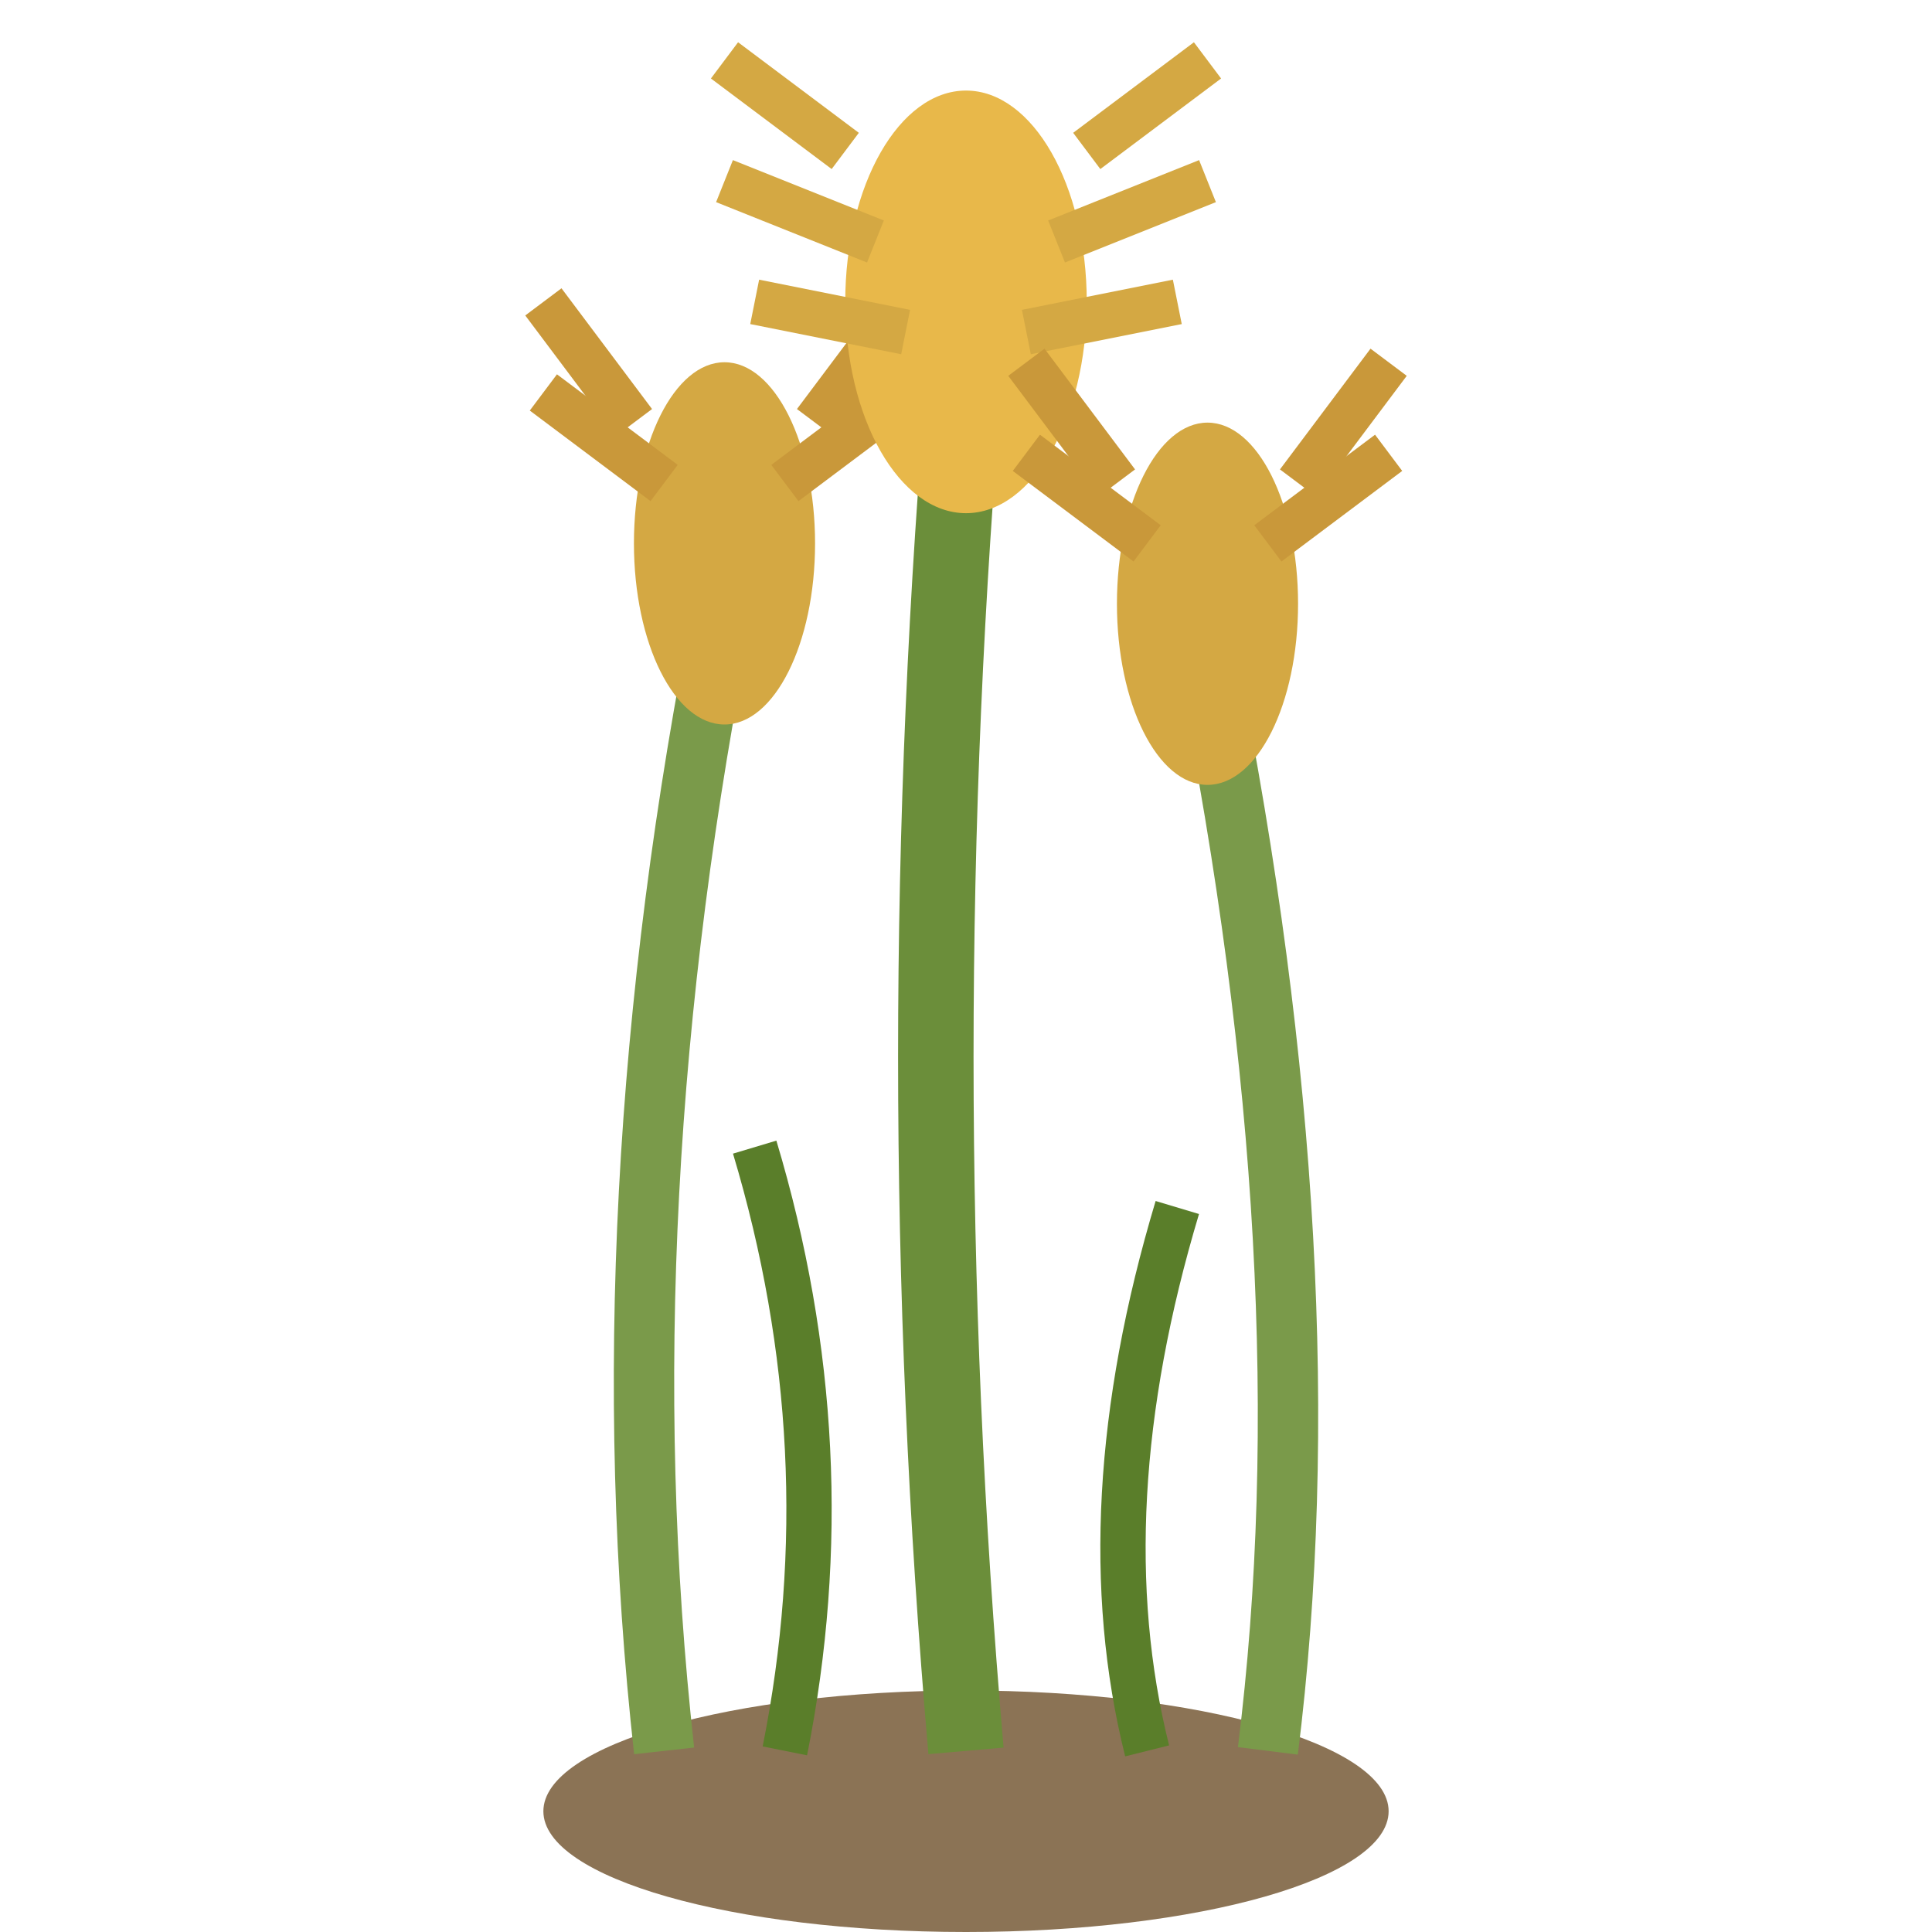
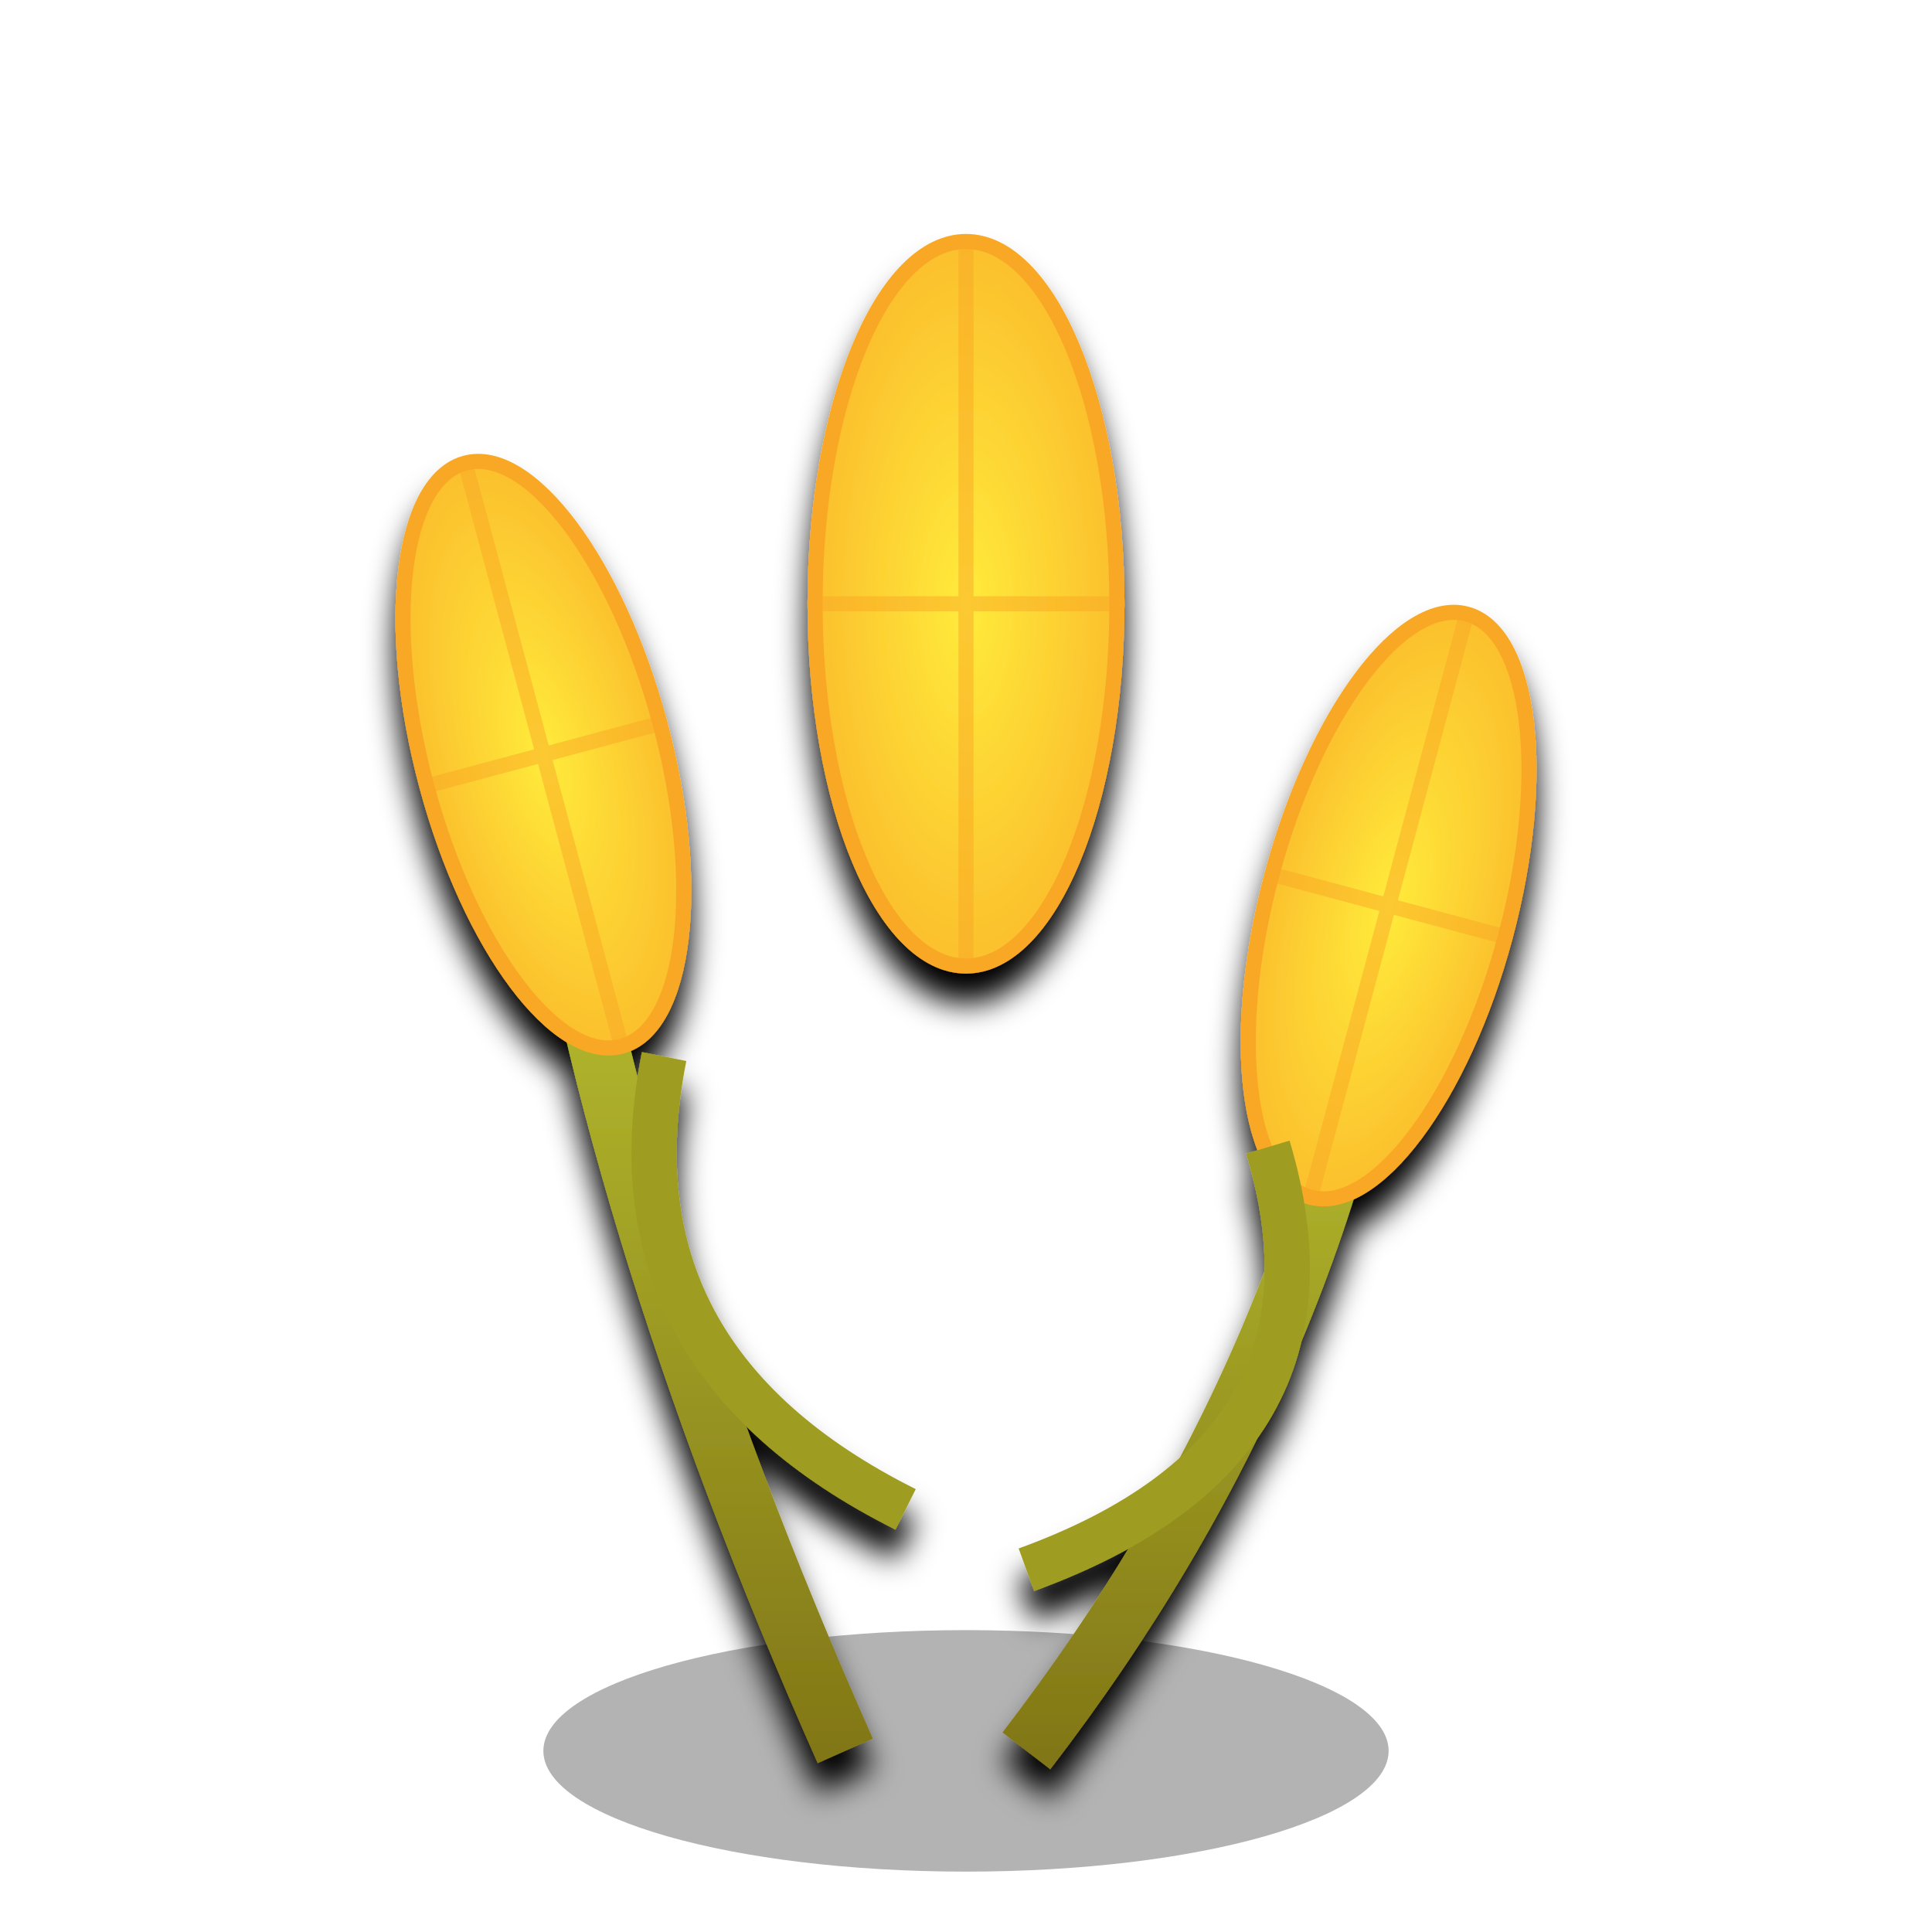
- <svg xmlns="http://www.w3.org/2000/svg" viewBox="0 0 64 64">
-   <ellipse cx="32" cy="60" rx="14" ry="4" fill="#8B7355" />
-   <path d="M22 58 Q20 40 24 20" stroke="#7A9A4A" stroke-width="2" fill="none" />
-   <ellipse cx="24" cy="18" rx="3" ry="6" fill="#D4A843" />
-   <line x1="21" y1="14" x2="18" y2="10" stroke="#C9983A" stroke-width="1.5" />
-   <line x1="22" y1="16" x2="18" y2="13" stroke="#C9983A" stroke-width="1.5" />
-   <line x1="27" y1="14" x2="30" y2="10" stroke="#C9983A" stroke-width="1.5" />
-   <line x1="26" y1="16" x2="30" y2="13" stroke="#C9983A" stroke-width="1.5" />
-   <path d="M32 58 Q30 35 32 12" stroke="#6B8E3A" stroke-width="2.5" fill="none" />
-   <ellipse cx="32" cy="10" rx="4" ry="7" fill="#E8B84A" />
-   <line x1="28" y1="5" x2="24" y2="2" stroke="#D4A843" stroke-width="1.5" />
-   <line x1="29" y1="8" x2="24" y2="6" stroke="#D4A843" stroke-width="1.5" />
-   <line x1="30" y1="11" x2="25" y2="10" stroke="#D4A843" stroke-width="1.5" />
-   <line x1="36" y1="5" x2="40" y2="2" stroke="#D4A843" stroke-width="1.5" />
-   <line x1="35" y1="8" x2="40" y2="6" stroke="#D4A843" stroke-width="1.5" />
-   <line x1="34" y1="11" x2="39" y2="10" stroke="#D4A843" stroke-width="1.5" />
-   <path d="M42 58 Q44 42 40 22" stroke="#7A9A4A" stroke-width="2" fill="none" />
-   <ellipse cx="40" cy="20" rx="3" ry="6" fill="#D4A843" />
-   <line x1="37" y1="16" x2="34" y2="12" stroke="#C9983A" stroke-width="1.5" />
-   <line x1="38" y1="18" x2="34" y2="15" stroke="#C9983A" stroke-width="1.5" />
-   <line x1="43" y1="16" x2="46" y2="12" stroke="#C9983A" stroke-width="1.5" />
-   <line x1="42" y1="18" x2="46" y2="15" stroke="#C9983A" stroke-width="1.5" />
-   <path d="M26 58 Q28 48 25 38" stroke="#5A7E2A" stroke-width="1.5" fill="none" />
-   <path d="M38 58 Q36 50 39 40" stroke="#5A7E2A" stroke-width="1.5" fill="none" />
+ <svg xmlns="http://www.w3.org/2000/svg" width="64" height="64" viewBox="0 0 64 64">
+   <defs>
+     <linearGradient id="stalkGrad" x1="0%" y1="0%" x2="0%" y2="100%">
+       <stop offset="0%" style="stop-color:#C0CA33;stop-opacity:1" />
+       <stop offset="100%" style="stop-color:#827717;stop-opacity:1" />
+     </linearGradient>
+     <radialGradient id="headGrad" cx="50%" cy="50%" r="50%" fx="50%" fy="50%">
+       <stop offset="0%" style="stop-color:#FFEB3B;stop-opacity:1" />
+       <stop offset="100%" style="stop-color:#FBC02D;stop-opacity:1" />
+     </radialGradient>
+     <filter id="wheatShadow">
+       <feGaussianBlur in="SourceAlpha" stdDeviation="0.5" />
+       <feOffset dx="0" dy="1" result="offsetblur" />
+       <feMerge>
+         <feMergeNode />
+         <feMergeNode in="SourceGraphic" />
+       </feMerge>
+     </filter>
+   </defs>
+   <ellipse cx="32" cy="58" rx="14" ry="4" fill="rgba(0,0,0,0.3)" />
+   <g filter="url(#wheatShadow)">
+     <path d="M28 58 Q 20 40 18 25" stroke="url(#stalkGrad)" stroke-width="2" fill="none" />
+     <ellipse cx="18" cy="25" rx="4" ry="10" fill="url(#headGrad)" stroke="#F9A825" stroke-width="0.5" transform="rotate(-15 18 25)" />
+     <path d="M18 15 L18 35 M14 25 L22 25" stroke="#F9A825" stroke-width="0.5" opacity="0.5" transform="rotate(-15 18 25)" />
+     <path d="M34 58 Q 44 45 46 30" stroke="url(#stalkGrad)" stroke-width="2" fill="none" />
+     <ellipse cx="46" cy="30" rx="4" ry="10" fill="url(#headGrad)" stroke="#F9A825" stroke-width="0.5" transform="rotate(15 46 30)" />
+     <path d="M46 20 L46 40 M42 30 L50 30" stroke="#F9A825" stroke-width="0.5" opacity="0.5" transform="rotate(15 46 30)" />
+     <path d="M32 56 Q 32 40 32 20" stroke="url(#stalkGrad)" stroke-width="2" fill="none" />
+     <ellipse cx="32" cy="20" rx="5" ry="12" fill="url(#headGrad)" stroke="#F9A825" stroke-width="0.5" />
+     <path d="M32 8 L32 32 M27 20 L37 20" stroke="#F9A825" stroke-width="0.5" opacity="0.5" />
+     <path d="M30 50 Q 20 45 22 35" stroke="#9E9D24" stroke-width="1.5" fill="none" />
+     <path d="M34 52 Q 45 48 42 38" stroke="#9E9D24" stroke-width="1.5" fill="none" />
+   </g>
</svg>
